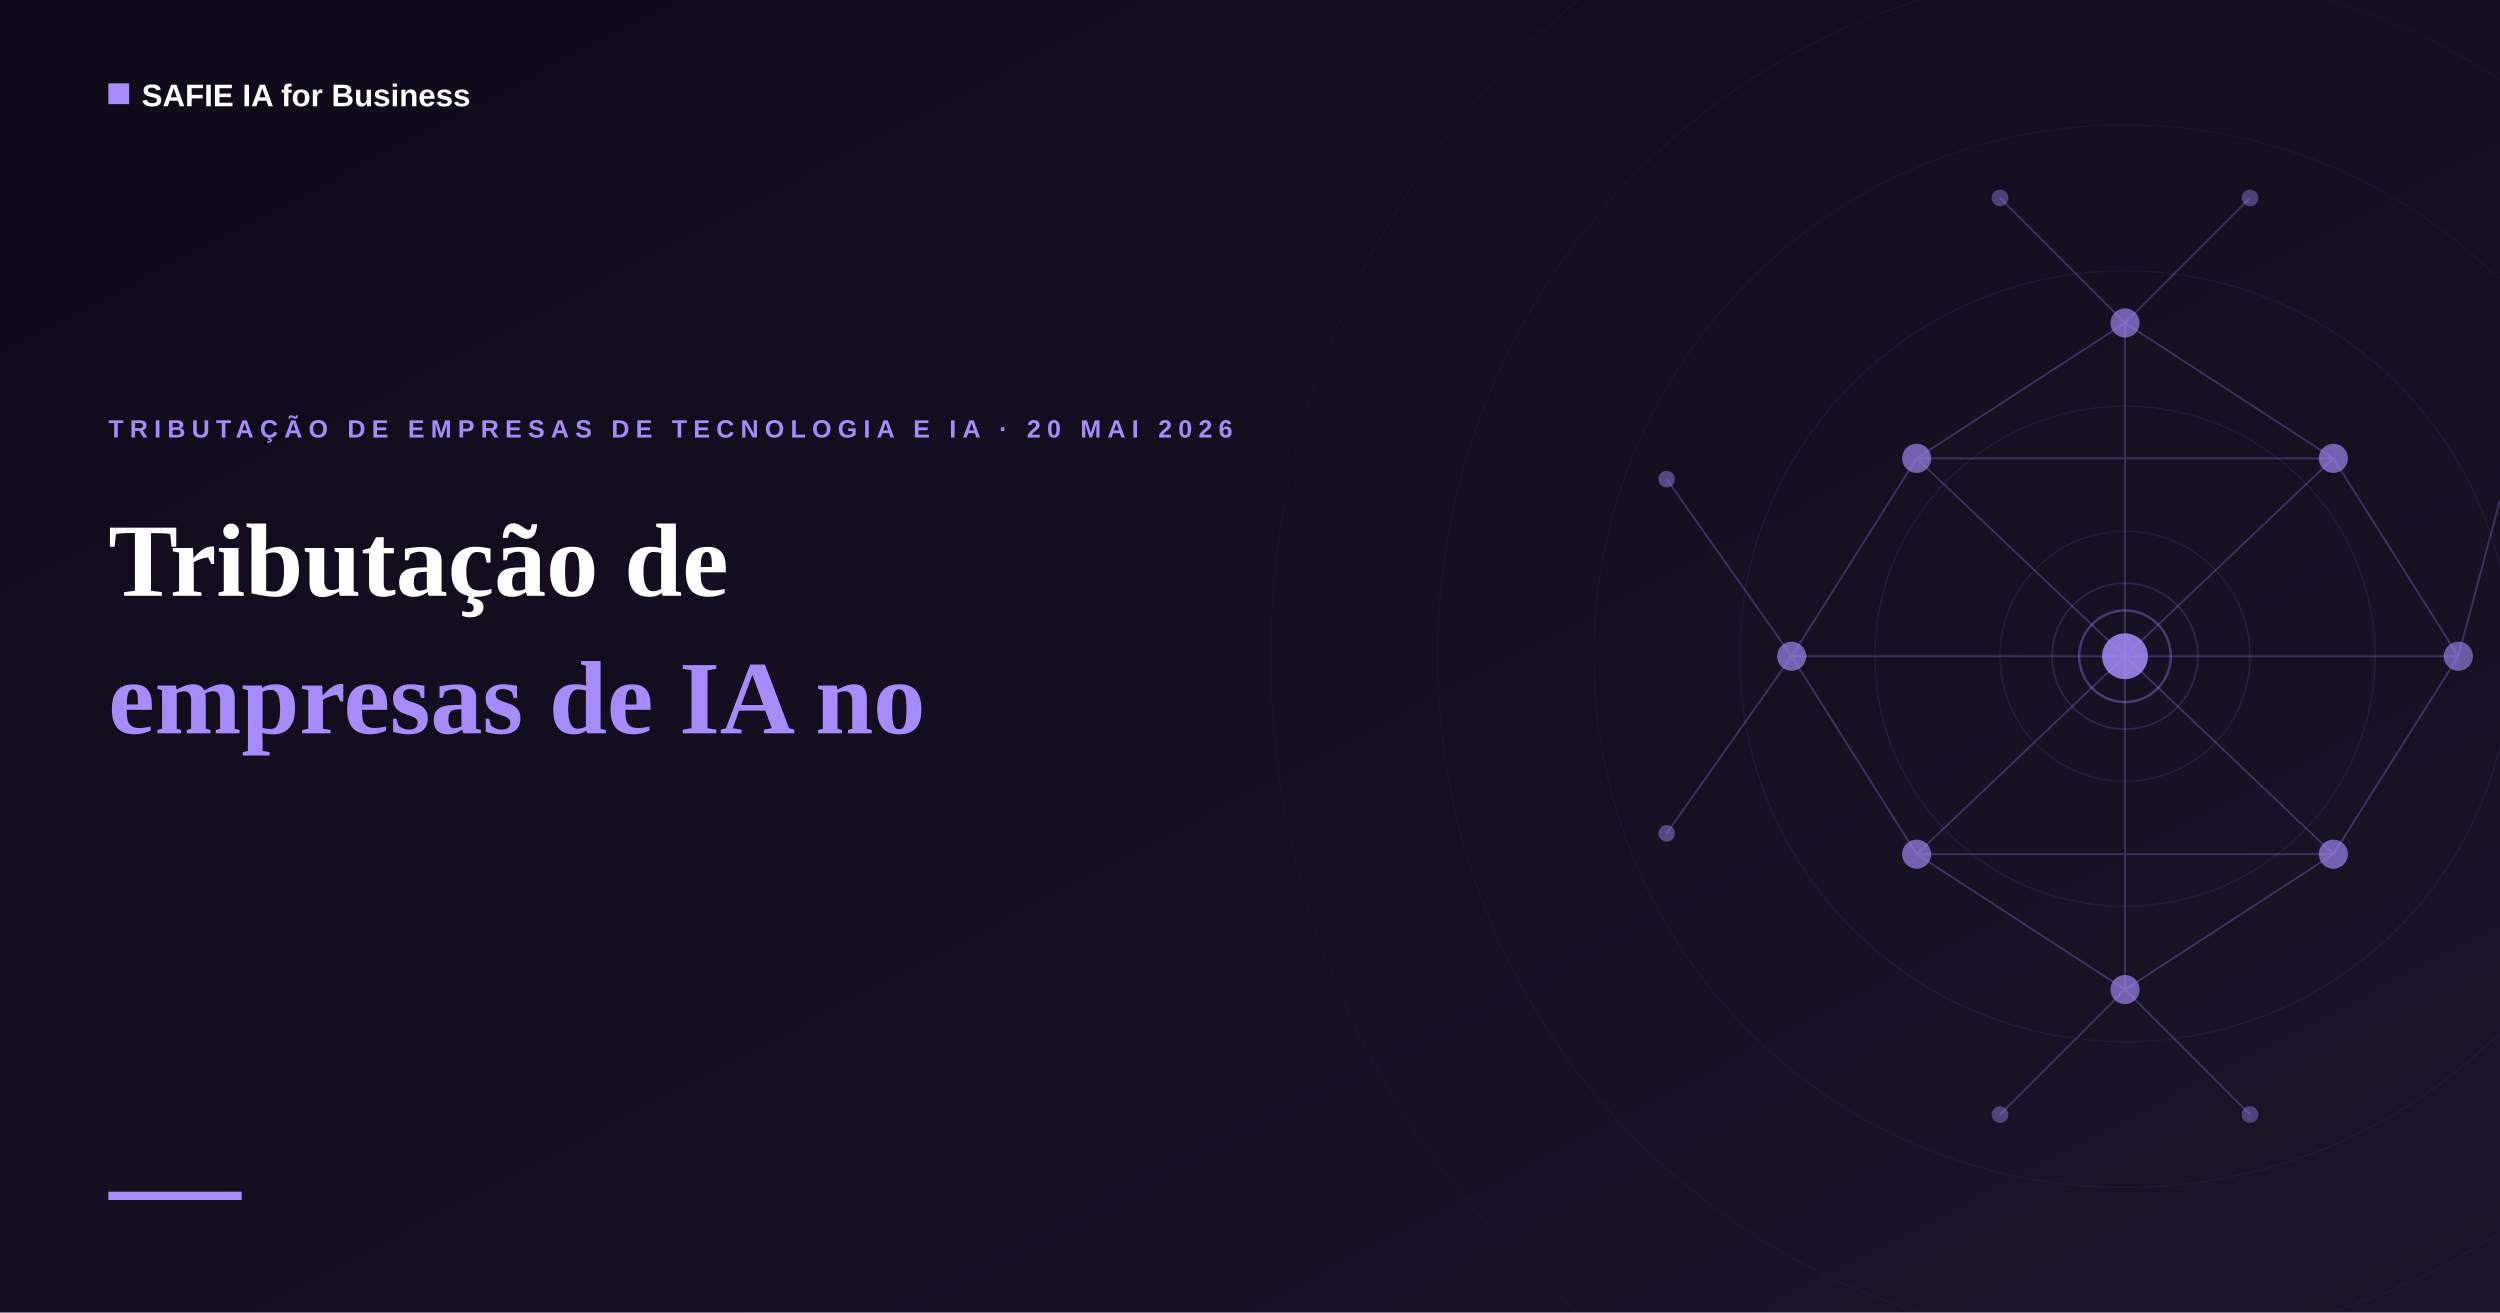
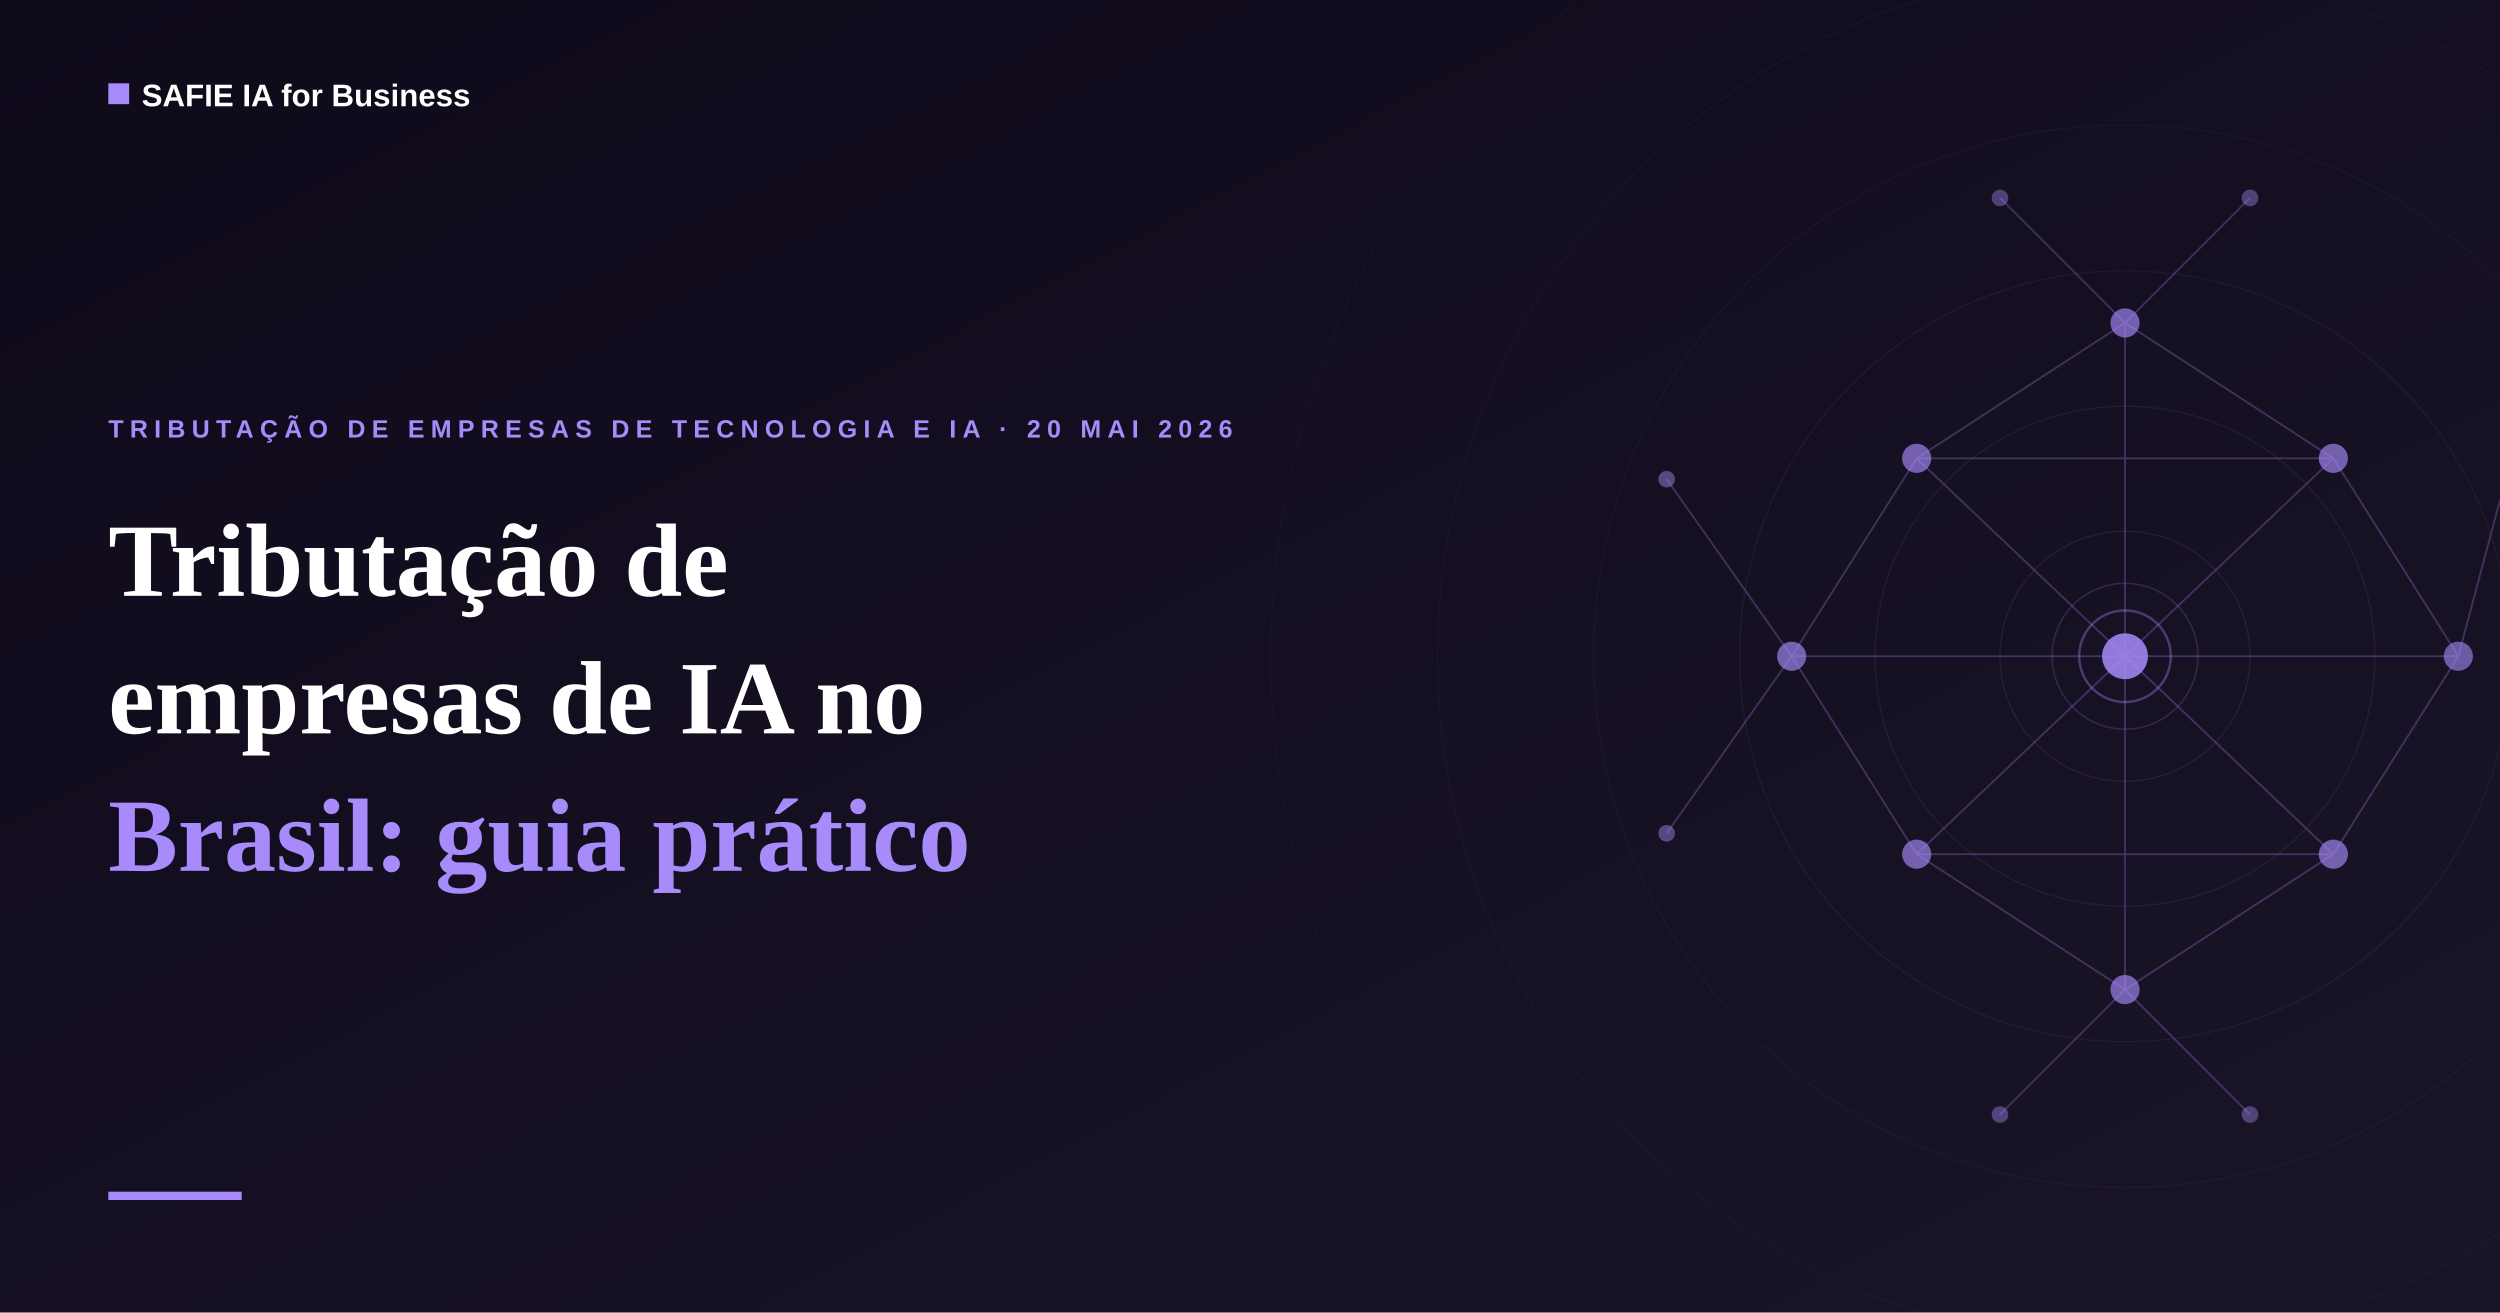
<svg xmlns="http://www.w3.org/2000/svg" viewBox="0 0 1200 630" width="1200" height="630">
  <defs>
    <linearGradient id="bg-grad" x1="0%" y1="0%" x2="100%" y2="100%">
      <stop offset="0%" stop-color="#0f0a1a" />
      <stop offset="100%" stop-color="#1a1428" />
    </linearGradient>
  </defs>
  <rect width="1200" height="630" fill="url(#bg-grad)" />
  <g stroke="#a78bfa" fill="none">
    <circle cx="1020" cy="315" r="60" stroke-width="0.6" opacity="0.12" />
    <circle cx="1020" cy="315" r="120" stroke-width="0.6" opacity="0.10" />
    <circle cx="1020" cy="315" r="185" stroke-width="0.6" opacity="0.08" />
    <circle cx="1020" cy="315" r="255" stroke-width="0.5" opacity="0.06" />
    <circle cx="1020" cy="315" r="330" stroke-width="0.5" opacity="0.05" />
    <circle cx="1020" cy="315" r="410" stroke-width="0.4" opacity="0.04" />
  </g>
  <g stroke="#a78bfa" stroke-width="0.9" opacity="0.28" fill="none">
    <line x1="1020" y1="315" x2="920" y2="220" />
    <line x1="1020" y1="315" x2="1120" y2="220" />
    <line x1="1020" y1="315" x2="920" y2="410" />
    <line x1="1020" y1="315" x2="1120" y2="410" />
    <line x1="1020" y1="315" x2="860" y2="315" />
    <line x1="1020" y1="315" x2="1180" y2="315" />
    <line x1="1020" y1="315" x2="1020" y2="155" />
    <line x1="1020" y1="315" x2="1020" y2="475" />
    <line x1="920" y1="220" x2="1120" y2="220" />
    <line x1="920" y1="410" x2="1120" y2="410" />
    <line x1="920" y1="220" x2="860" y2="315" />
    <line x1="920" y1="410" x2="860" y2="315" />
    <line x1="1120" y1="220" x2="1180" y2="315" />
    <line x1="1120" y1="410" x2="1180" y2="315" />
    <line x1="1020" y1="155" x2="920" y2="220" />
    <line x1="1020" y1="155" x2="1120" y2="220" />
    <line x1="1020" y1="475" x2="920" y2="410" />
    <line x1="1020" y1="475" x2="1120" y2="410" />
    <line x1="860" y1="315" x2="800" y2="230" />
    <line x1="860" y1="315" x2="800" y2="400" />
    <line x1="1180" y1="315" x2="1200" y2="240" />
    <line x1="1020" y1="155" x2="960" y2="95" />
    <line x1="1020" y1="155" x2="1080" y2="95" />
    <line x1="1020" y1="475" x2="960" y2="535" />
    <line x1="1020" y1="475" x2="1080" y2="535" />
  </g>
  <circle cx="1020" cy="315" r="11" fill="#a78bfa" opacity="0.85" />
  <circle cx="1020" cy="315" r="22" fill="none" stroke="#a78bfa" stroke-width="1.2" opacity="0.35" />
  <circle cx="1020" cy="315" r="35" fill="none" stroke="#a78bfa" stroke-width="0.8" opacity="0.18" />
  <circle cx="920" cy="220" r="7" fill="#a78bfa" opacity="0.65" />
  <circle cx="1120" cy="220" r="7" fill="#a78bfa" opacity="0.65" />
  <circle cx="920" cy="410" r="7" fill="#a78bfa" opacity="0.65" />
  <circle cx="1120" cy="410" r="7" fill="#a78bfa" opacity="0.65" />
  <circle cx="860" cy="315" r="7" fill="#a78bfa" opacity="0.65" />
  <circle cx="1180" cy="315" r="7" fill="#a78bfa" opacity="0.60" />
  <circle cx="1020" cy="155" r="7" fill="#a78bfa" opacity="0.65" />
  <circle cx="1020" cy="475" r="7" fill="#a78bfa" opacity="0.65" />
  <circle cx="800" cy="230" r="4" fill="#a78bfa" opacity="0.45" />
  <circle cx="800" cy="400" r="4" fill="#a78bfa" opacity="0.45" />
  <circle cx="960" cy="95" r="4" fill="#a78bfa" opacity="0.40" />
  <circle cx="1080" cy="95" r="4" fill="#a78bfa" opacity="0.40" />
  <circle cx="960" cy="535" r="4" fill="#a78bfa" opacity="0.40" />
  <circle cx="1080" cy="535" r="4" fill="#a78bfa" opacity="0.40" />
  <rect x="52" y="40" width="10" height="10" fill="#a78bfa" />
  <text x="68" y="51" fill="#ffffff" font-family="'DM Sans', Arial, sans-serif" font-size="15" font-weight="600">SAFIE IA for Business</text>
  <text x="52" y="210" fill="#a78bfa" font-family="'DM Sans', Arial, sans-serif" font-size="12" font-weight="600" letter-spacing="3">TRIBUTAÇÃO DE EMPRESAS DE TECNOLOGIA E IA · 20 MAI 2026</text>
  <text x="52" y="286" fill="#ffffff" font-family="Georgia, 'Times New Roman', serif" font-size="50" font-weight="700">Tributação de</text>
-   <text x="52" y="352" fill="#a78bfa" font-family="Georgia, 'Times New Roman', serif" font-size="50" font-weight="700">empresas de IA no</text>
-   <text x="52" y="418" fill="#a78bfa" font-family="Georgia, 'Times New Roman', serif" font-size="50" font-weight="700" />
+   <text x="52" y="352" fill="#ffffff" font-family="Georgia, 'Times New Roman', serif" font-size="50" font-weight="700">empresas de IA no</text>
+   <text x="52" y="418" fill="#a78bfa" font-family="Georgia, 'Times New Roman', serif" font-size="50" font-weight="700">Brasil: guia prático</text>
  <rect x="52" y="572" width="64" height="4" fill="#a78bfa" />
</svg>
